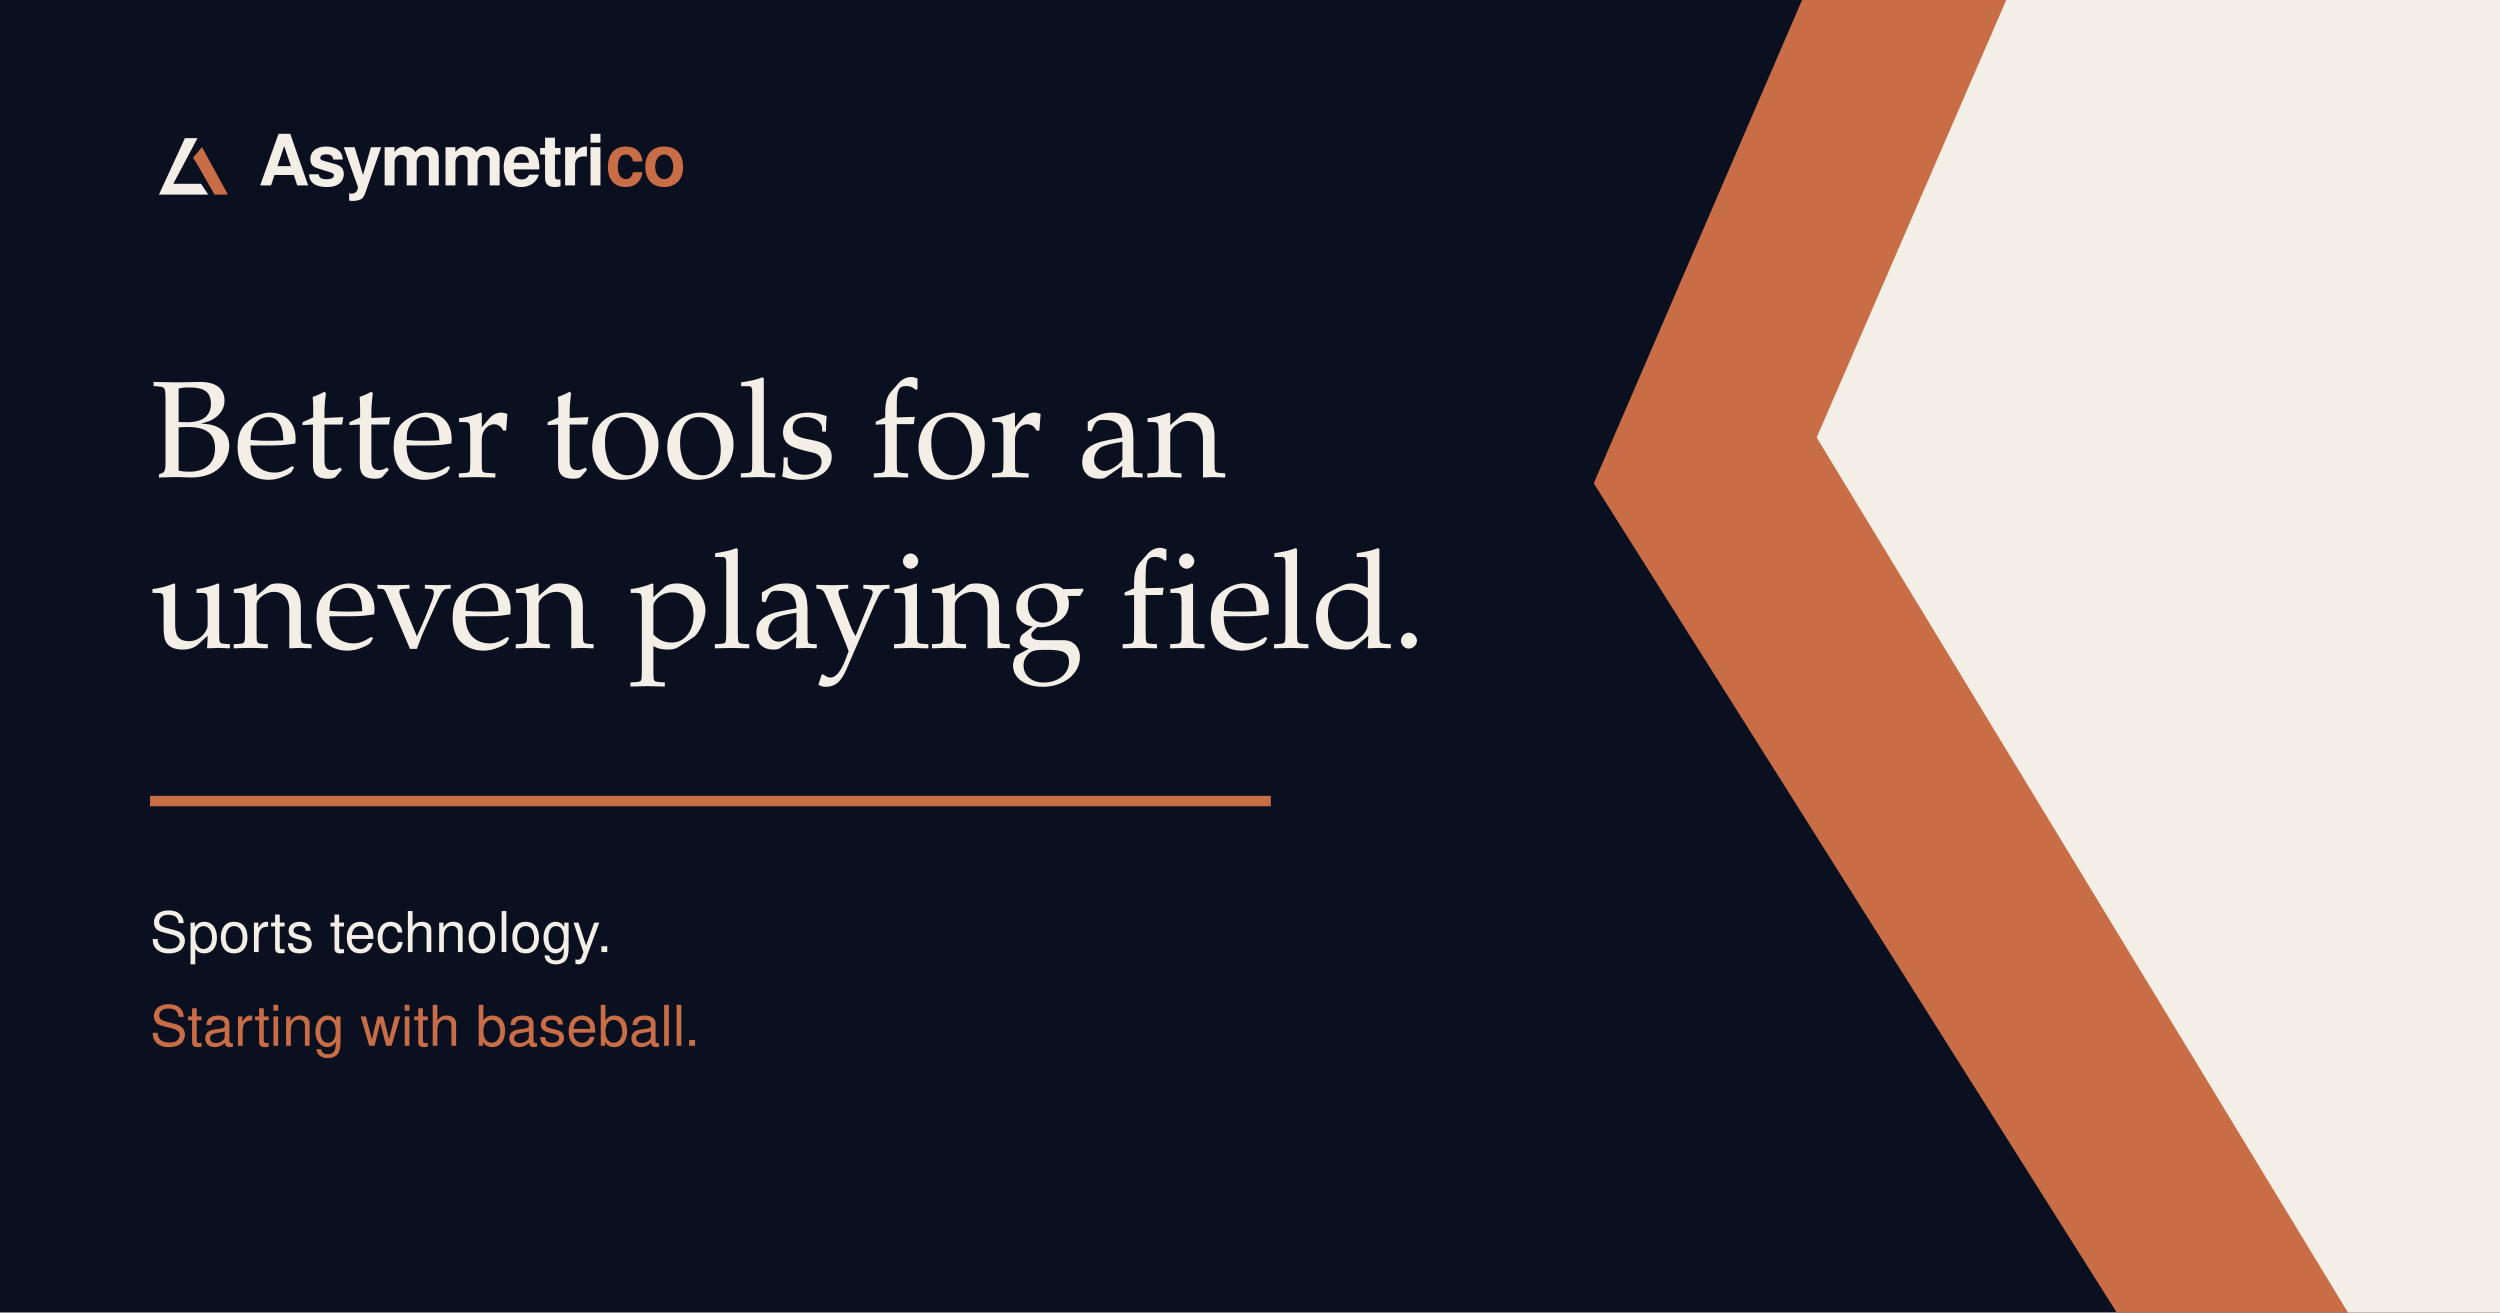
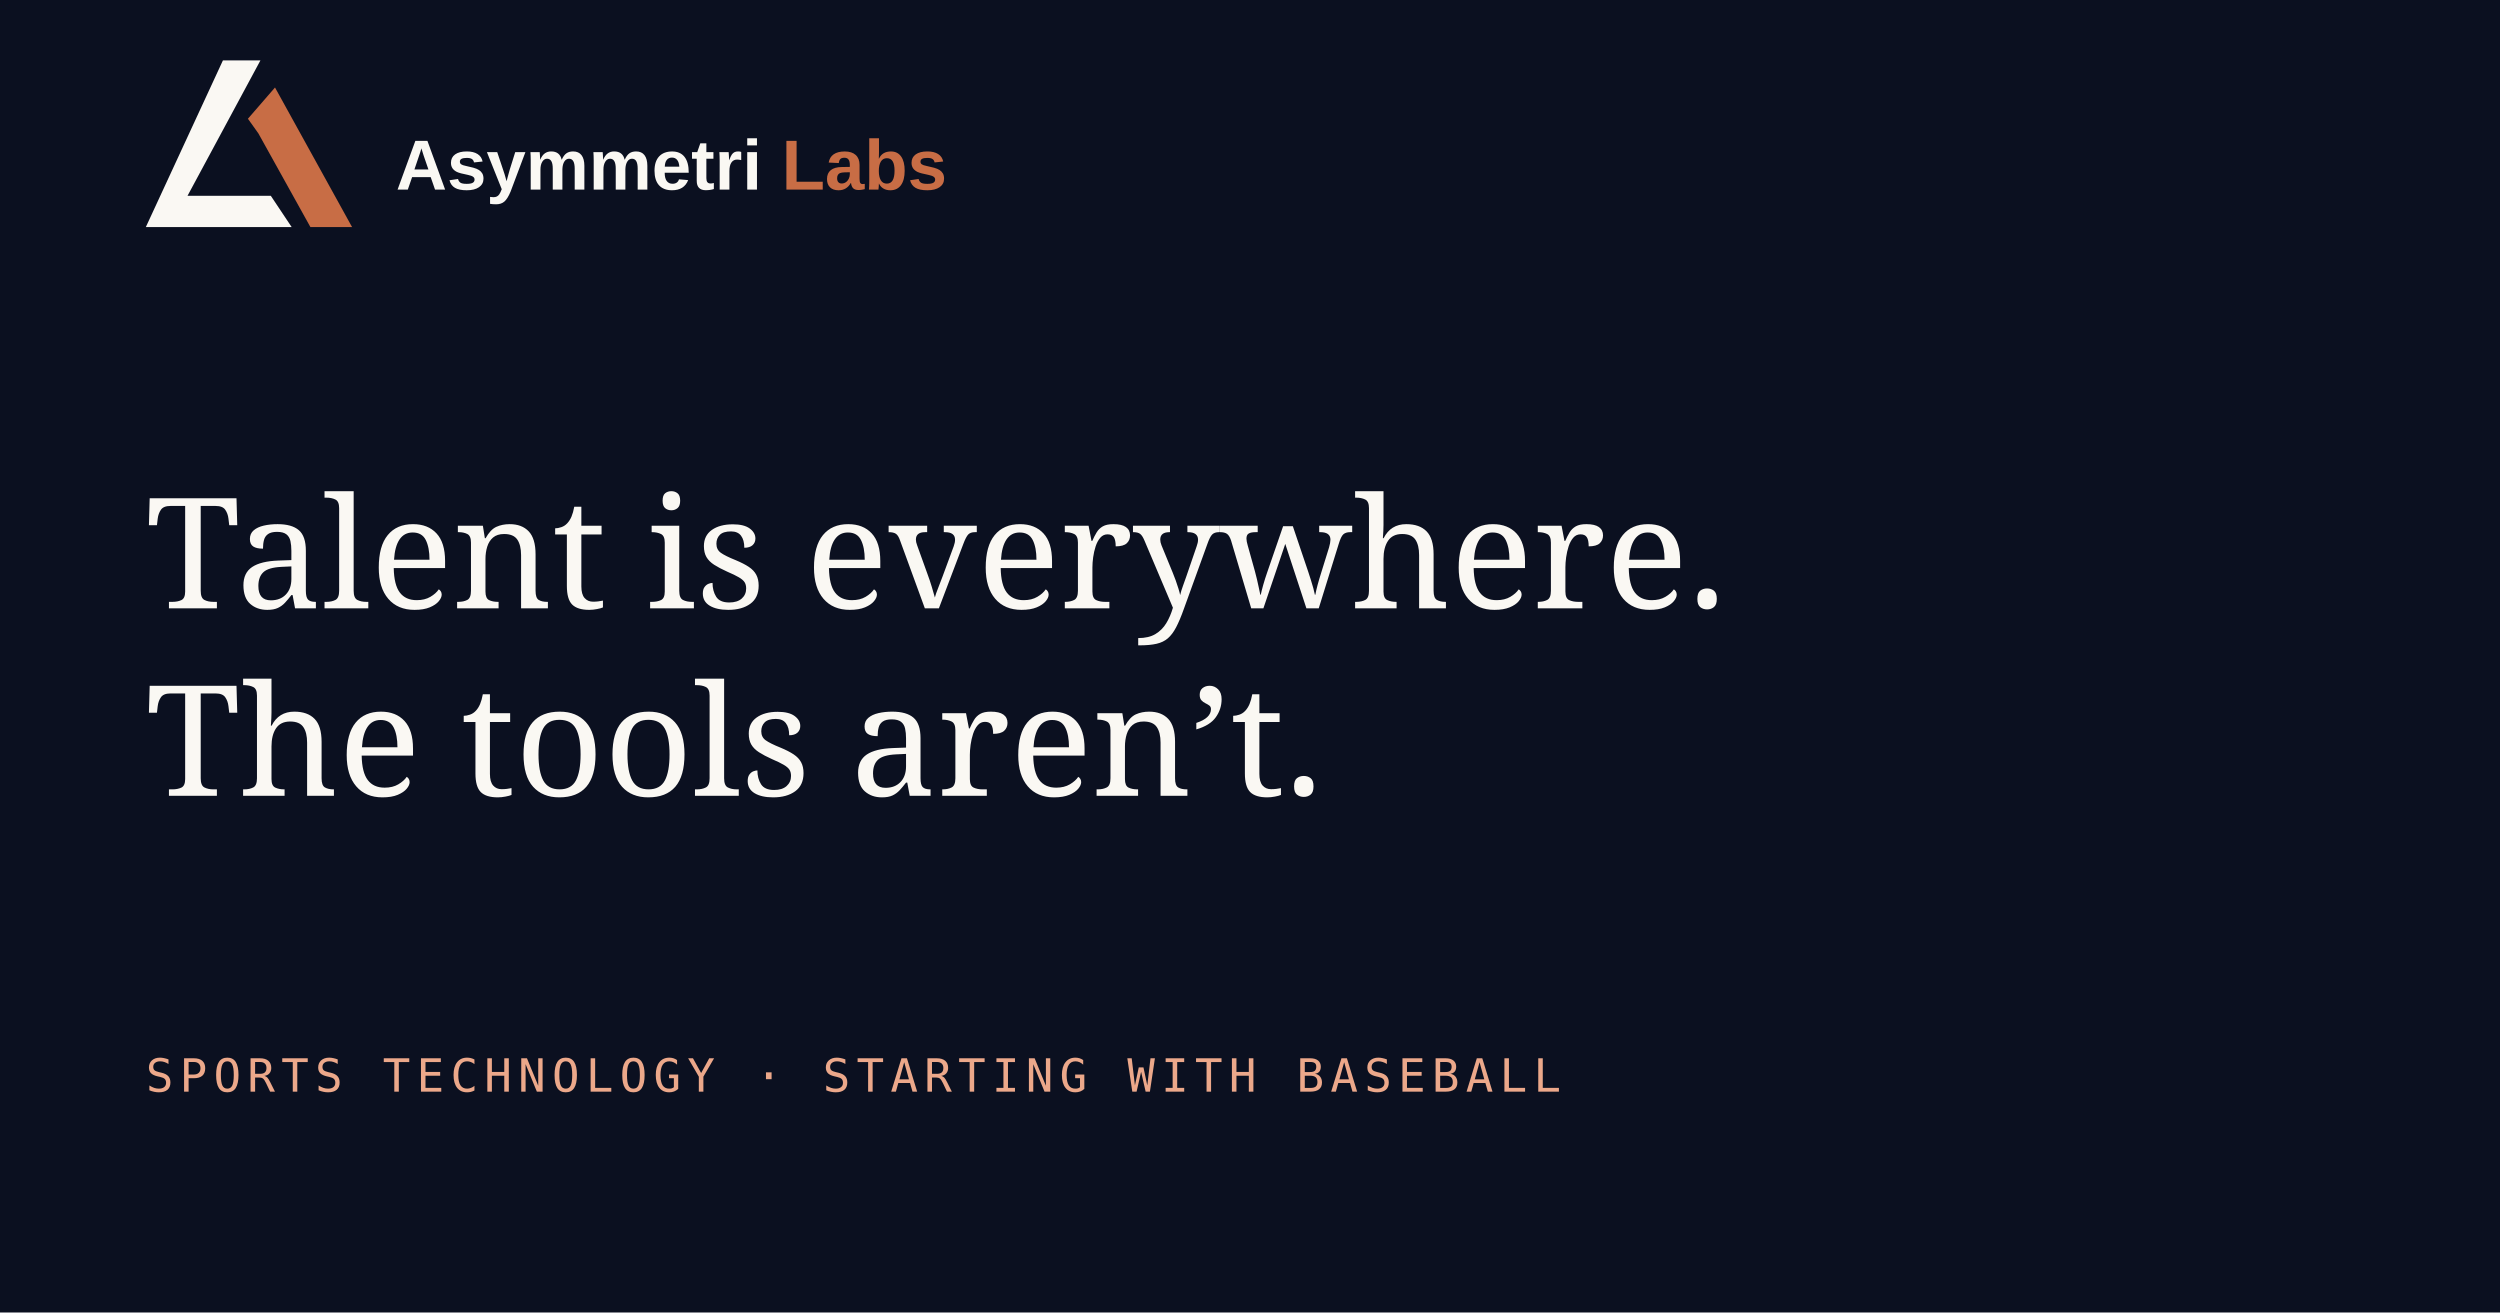
- <svg xmlns="http://www.w3.org/2000/svg" width="1200" height="630" viewBox="0 0 1200 630" role="img" aria-labelledby="title description">
-   <rect width="1200" height="630" fill="#0B1020" />
-   <path d="M865 0h335v630h-184L765 232Z" fill="#C86D45" />
-   <path d="M963 0h237v630h-73L872 210Z" fill="#F3EFE6" />
-   <g transform="translate(72 58)">
-     <g aria-hidden="true" transform="translate(0 1) scale(.43)">
-       <path d="M10 80 39 17h14L26 68h31l8 12H10Z" fill="#F3EFE6" />
-       <path d="m48 39 10-12 29 53H72L52 45l-4-6Z" fill="#C86D45" />
-     </g>
-     <text x="52" y="31" fill="#F3EFE6" font-family="Avenir Next, Segoe UI, Helvetica, Arial, sans-serif" font-size="34" font-weight="700" letter-spacing="-1">Asymmetri<tspan fill="#C86D45">co</tspan>
-     </text>
-   </g>
-   <text x="72" y="229" fill="#F3EFE6" font-family="Iowan Old Style, Palatino Linotype, Georgia, serif" font-size="66" font-weight="400">
-     <tspan x="72" dy="0">Better tools for an</tspan>
-     <tspan x="72" dy="82">uneven playing field.</tspan>
+ <svg xmlns="http://www.w3.org/2000/svg" width="1200" height="630" viewBox="0 0 1200 630" role="img" aria-labelledby="title desc">
+   <rect width="1200" height="630" fill="#0b1020" />
+   <path d="M70 109 107 29h18L90 94h40l10 15H70Z" fill="#faf8f3" />
+   <path d="m119 57 13-15 37 67h-20l-25-45-5-7Z" fill="#c86d45" />
+   <text x="190" y="91" fill="#faf8f3" font-family="Arial,sans-serif" font-size="34" font-weight="700">Asymmetri <tspan fill="#c86d45">Labs</tspan>
  </text>
-   <rect x="72" y="382" width="538" height="5" fill="#C86D45" />
-   <text x="72" y="457" fill="#F3EFE6" font-family="Avenir Next, Segoe UI, Helvetica, Arial, sans-serif" font-size="27">Sports technology.</text>
-   <text x="72" y="502" fill="#C86D45" font-family="Avenir Next, Segoe UI, Helvetica, Arial, sans-serif" font-size="27">Starting with baseball.</text>
+   <text x="70" y="292" fill="#faf8f3" font-family="Georgia,serif" font-size="74">Talent is everywhere.</text>
+   <text x="70" y="382" fill="#faf8f3" font-family="Georgia,serif" font-size="74">The tools aren’t.</text>
+   <text x="70" y="524" fill="#eca88a" font-family="monospace" font-size="22" letter-spacing="3">SPORTS TECHNOLOGY · STARTING WITH BASEBALL</text>
</svg>
